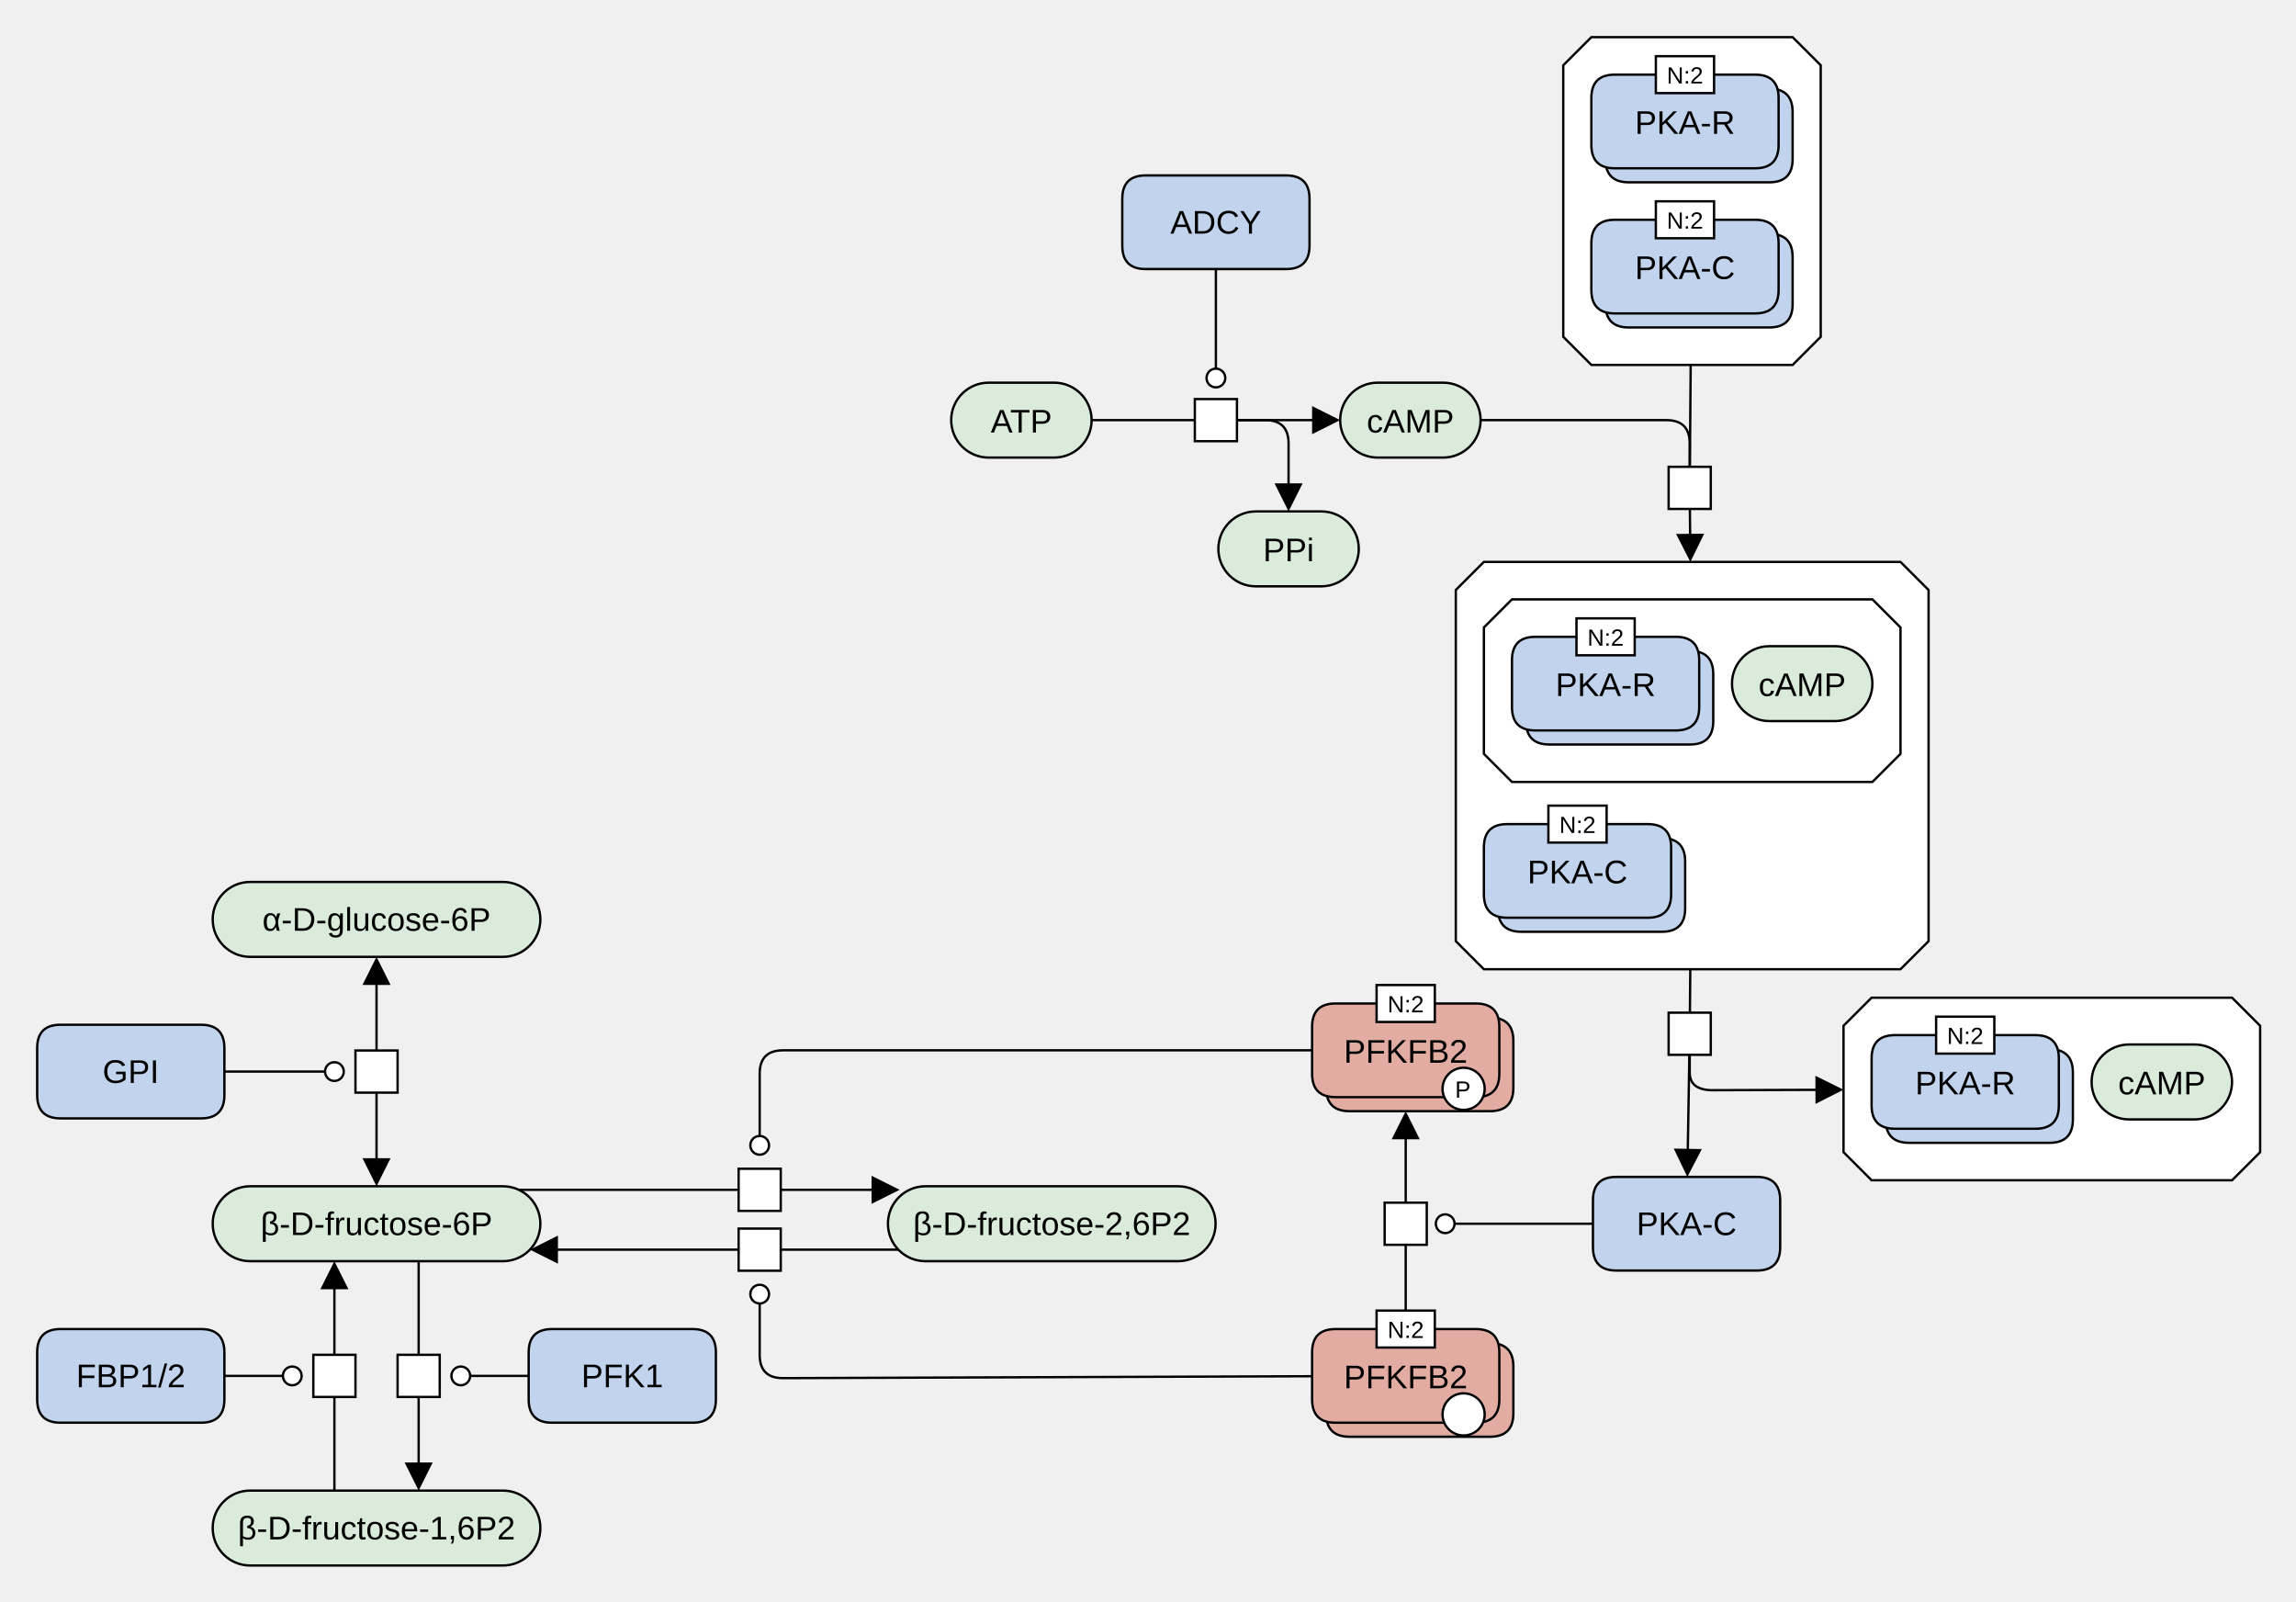
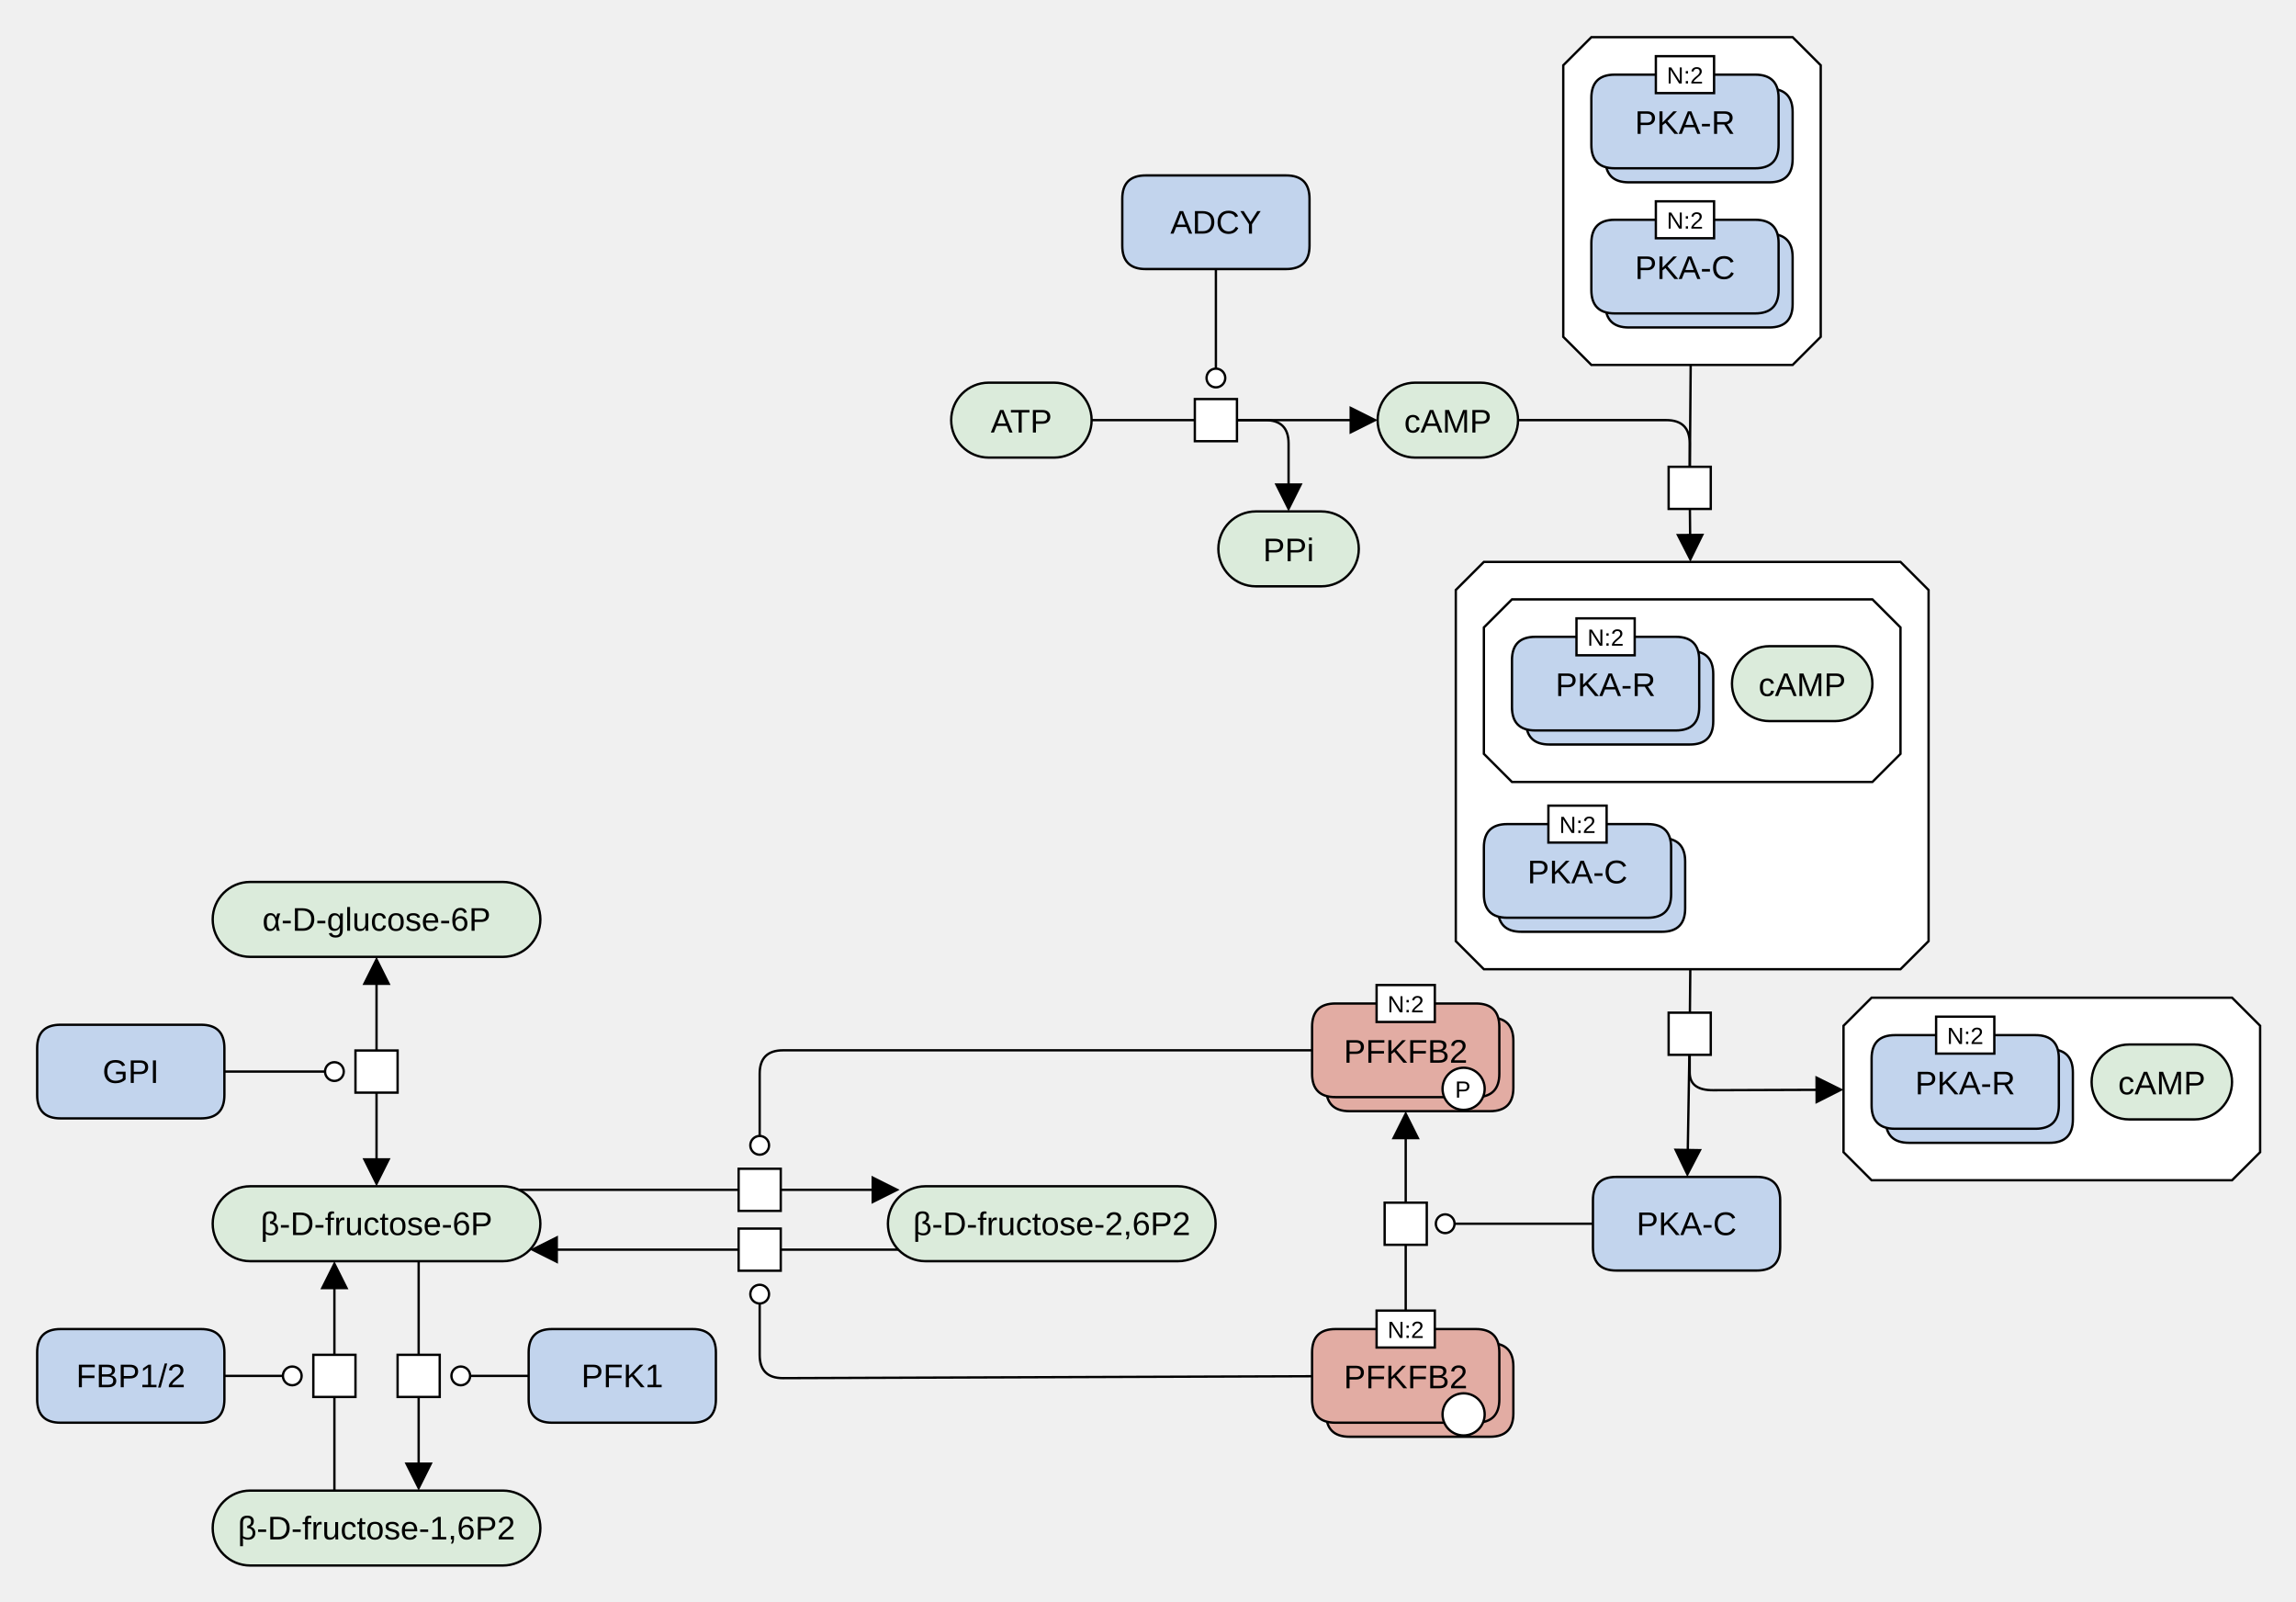
<svg xmlns="http://www.w3.org/2000/svg" width="981" height="684" viewBox="0 0 981 684" stroke-linecap="butt" stroke-miterlimit="10">
  <g transform="translate(804,1447)">
-     <path d="M-231.39 -1267.529 C-231.39 -1276.366 -224.227 -1283.529 -215.39 -1283.529 L-187.39 -1283.529 C-178.553 -1283.529 -171.39 -1276.366 -171.39 -1267.529 L-171.39 -1267.529 C-171.39 -1258.692 -178.553 -1251.529 -187.39 -1251.529 L-215.39 -1251.529 C-224.227 -1251.529 -231.39 -1258.692 -231.39 -1267.529 Z" fill="#DBEBDB" stroke="none" />
-     <path d="M-231.39 -1267.529 C-231.39 -1276.366 -224.227 -1283.529 -215.39 -1283.529 L-187.39 -1283.529 C-178.553 -1283.529 -171.39 -1276.366 -171.39 -1267.529 L-171.39 -1267.529 C-171.39 -1258.692 -178.553 -1251.529 -187.39 -1251.529 L-215.39 -1251.529 C-224.227 -1251.529 -231.39 -1258.692 -231.39 -1267.529 Z" fill="none" stroke="#000000" />
-     <text x="-201.39" y="-1262.237" text-anchor="middle" font-family="'Dialog', Arial, Helvetica, sans-serif" font-size="14" fill="#000000" stroke="none" xml:space="preserve">cAMP</text>
+     <path d="M-215.39 -1267.529 C-215.39 -1276.366 -208.227 -1283.529 -199.39 -1283.529 L-171.39 -1283.529 C-162.553 -1283.529 -155.39 -1276.366 -155.39 -1267.529 L-155.39 -1267.529 C-155.39 -1258.692 -162.553 -1251.529 -171.39 -1251.529 L-199.39 -1251.529 C-208.227 -1251.529 -215.39 -1258.692 -215.39 -1267.529 Z" fill="#DBEBDB" stroke="none" />
+     <path d="M-215.39 -1267.529 C-215.39 -1276.366 -208.227 -1283.529 -199.39 -1283.529 L-171.39 -1283.529 C-162.553 -1283.529 -155.39 -1276.366 -155.39 -1267.529 L-155.39 -1267.529 C-155.39 -1258.692 -162.553 -1251.529 -171.39 -1251.529 L-199.39 -1251.529 C-208.227 -1251.529 -215.39 -1258.692 -215.39 -1267.529 Z" fill="none" stroke="#000000" />
+     <text x="-185.39" y="-1262.237" text-anchor="middle" font-family="'Dialog', Arial, Helvetica, sans-serif" font-size="14" fill="#000000" stroke="none" xml:space="preserve">cAMP</text>
    <path d="M-4.33 -1020.81 L149.67 -1020.81 L161.67 -1008.81 L161.67 -954.81 L149.67 -942.81 L-4.33 -942.81 L-16.33 -954.81 L-16.33 -1008.81 Z" fill="#FFFFFF" stroke="none" />
    <path d="M-4.33 -1020.81 L149.67 -1020.81 L161.67 -1008.81 L161.67 -954.81 L149.67 -942.81 L-4.33 -942.81 L-16.33 -954.81 L-16.33 -1008.81 Z" fill="none" stroke="#000000" />
    <path d="M1.67 -988.81 Q1.67 -998.81 11.67 -998.81 L71.67 -998.81 Q81.67 -998.81 81.67 -988.81 L81.67 -968.81 Q81.67 -958.81 71.67 -958.81 L11.67 -958.81 Q1.67 -958.81 1.67 -968.81 Z" fill="#C2D4ED" stroke="none" />
    <path d="M1.67 -988.81 Q1.67 -998.81 11.67 -998.81 L71.67 -998.81 Q81.67 -998.81 81.67 -988.81 L81.67 -968.81 Q81.67 -958.81 71.67 -958.81 L11.67 -958.81 Q1.67 -958.81 1.67 -968.81 Z" fill="none" stroke="#000000" />
    <path d="M-4.33 -994.81 Q-4.33 -1004.81 5.67 -1004.81 L65.67 -1004.81 Q75.67 -1004.81 75.67 -994.81 L75.67 -974.81 Q75.67 -964.81 65.67 -964.81 L5.67 -964.81 Q-4.33 -964.81 -4.33 -974.81 Z" fill="#C2D4ED" stroke="none" />
    <path d="M-4.33 -994.81 Q-4.33 -1004.81 5.67 -1004.81 L65.67 -1004.81 Q75.67 -1004.81 75.67 -994.81 L75.67 -974.81 Q75.67 -964.81 65.67 -964.81 L5.67 -964.81 Q-4.33 -964.81 -4.33 -974.81 Z" fill="none" stroke="#000000" />
    <text x="35.67" y="-979.519" text-anchor="middle" font-family="'Dialog', Arial, Helvetica, sans-serif" font-size="14" fill="#000000" stroke="none" xml:space="preserve">PKA-R</text>
    <path d="M23.232 -1012.698 L48.107 -1012.698 L48.107 -996.921 L23.232 -996.921 Z" fill="#FFFFFF" stroke="none" />
    <path d="M23.232 -1012.698 L48.107 -1012.698 L48.107 -996.921 L23.232 -996.921 Z" fill="none" stroke="#000000" />
    <text x="35.67" y="-1001.03" text-anchor="middle" font-family="'Dialog', Arial, Helvetica, sans-serif" font-size="10" fill="#000000" stroke="none" xml:space="preserve">N:2</text>
    <path d="M89.67 -984.81 C89.67 -993.647 96.833 -1000.81 105.67 -1000.81 L133.67 -1000.81 C142.506 -1000.81 149.67 -993.647 149.67 -984.81 L149.67 -984.81 C149.67 -975.973 142.506 -968.81 133.67 -968.81 L105.67 -968.81 C96.833 -968.81 89.67 -975.973 89.67 -984.81 Z" fill="#DBEBDB" stroke="none" />
    <path d="M89.67 -984.81 C89.67 -993.647 96.833 -1000.81 105.67 -1000.81 L133.67 -1000.81 C142.506 -1000.81 149.67 -993.647 149.67 -984.81 L149.67 -984.81 C149.67 -975.973 142.506 -968.81 133.67 -968.81 L105.67 -968.81 C96.833 -968.81 89.67 -975.973 89.67 -984.81 Z" fill="none" stroke="#000000" />
    <text x="119.67" y="-979.519" text-anchor="middle" font-family="'Dialog', Arial, Helvetica, sans-serif" font-size="14" fill="#000000" stroke="none" xml:space="preserve">cAMP</text>
    <path d="M-91.049 -1247.591 L-73.049 -1247.591 L-73.049 -1229.591 L-91.049 -1229.591 Z" fill="#FFFFFF" stroke="none" />
    <path d="M-91.049 -1247.591 L-73.049 -1247.591 L-73.049 -1229.591 L-91.049 -1229.591 Z" fill="none" stroke="#000000" />
    <path d="M-124.072 -1431.114 L-38.072 -1431.114 L-26.072 -1419.114 L-26.072 -1303.114 L-38.072 -1291.114 L-124.072 -1291.114 L-136.072 -1303.114 L-136.072 -1419.114 Z" fill="#FFFFFF" stroke="none" />
    <path d="M-124.072 -1431.114 L-38.072 -1431.114 L-26.072 -1419.114 L-26.072 -1303.114 L-38.072 -1291.114 L-124.072 -1291.114 L-136.072 -1303.114 L-136.072 -1419.114 Z" fill="none" stroke="#000000" />
    <path d="M-118.072 -1399.114 Q-118.072 -1409.114 -108.072 -1409.114 L-48.072 -1409.114 Q-38.072 -1409.114 -38.072 -1399.114 L-38.072 -1379.114 Q-38.072 -1369.114 -48.072 -1369.114 L-108.072 -1369.114 Q-118.072 -1369.114 -118.072 -1379.114 Z" fill="#C2D4ED" stroke="none" />
    <path d="M-118.072 -1399.114 Q-118.072 -1409.114 -108.072 -1409.114 L-48.072 -1409.114 Q-38.072 -1409.114 -38.072 -1399.114 L-38.072 -1379.114 Q-38.072 -1369.114 -48.072 -1369.114 L-108.072 -1369.114 Q-118.072 -1369.114 -118.072 -1379.114 Z" fill="none" stroke="#000000" />
    <path d="M-124.072 -1405.114 Q-124.072 -1415.114 -114.072 -1415.114 L-54.072 -1415.114 Q-44.072 -1415.114 -44.072 -1405.114 L-44.072 -1385.114 Q-44.072 -1375.114 -54.072 -1375.114 L-114.072 -1375.114 Q-124.072 -1375.114 -124.072 -1385.114 Z" fill="#C2D4ED" stroke="none" />
    <path d="M-124.072 -1405.114 Q-124.072 -1415.114 -114.072 -1415.114 L-54.072 -1415.114 Q-44.072 -1415.114 -44.072 -1405.114 L-44.072 -1385.114 Q-44.072 -1375.114 -54.072 -1375.114 L-114.072 -1375.114 Q-124.072 -1375.114 -124.072 -1385.114 Z" fill="none" stroke="#000000" />
    <text x="-84.072" y="-1389.823" text-anchor="middle" font-family="'Dialog', Arial, Helvetica, sans-serif" font-size="14" fill="#000000" stroke="none" xml:space="preserve">PKA-R</text>
    <path d="M-96.51 -1423.003 L-71.635 -1423.003 L-71.635 -1407.226 L-96.51 -1407.226 Z" fill="#FFFFFF" stroke="none" />
    <path d="M-96.51 -1423.003 L-71.635 -1423.003 L-71.635 -1407.226 L-96.51 -1407.226 Z" fill="none" stroke="#000000" />
    <text x="-84.072" y="-1411.335" text-anchor="middle" font-family="'Dialog', Arial, Helvetica, sans-serif" font-size="10" fill="#000000" stroke="none" xml:space="preserve">N:2</text>
    <path d="M-118.072 -1337.114 Q-118.072 -1347.114 -108.072 -1347.114 L-48.072 -1347.114 Q-38.072 -1347.114 -38.072 -1337.114 L-38.072 -1317.114 Q-38.072 -1307.114 -48.072 -1307.114 L-108.072 -1307.114 Q-118.072 -1307.114 -118.072 -1317.114 Z" fill="#C2D4ED" stroke="none" />
    <path d="M-118.072 -1337.114 Q-118.072 -1347.114 -108.072 -1347.114 L-48.072 -1347.114 Q-38.072 -1347.114 -38.072 -1337.114 L-38.072 -1317.114 Q-38.072 -1307.114 -48.072 -1307.114 L-108.072 -1307.114 Q-118.072 -1307.114 -118.072 -1317.114 Z" fill="none" stroke="#000000" />
    <path d="M-124.072 -1343.114 Q-124.072 -1353.114 -114.072 -1353.114 L-54.072 -1353.114 Q-44.072 -1353.114 -44.072 -1343.114 L-44.072 -1323.114 Q-44.072 -1313.114 -54.072 -1313.114 L-114.072 -1313.114 Q-124.072 -1313.114 -124.072 -1323.114 Z" fill="#C2D4ED" stroke="none" />
    <path d="M-124.072 -1343.114 Q-124.072 -1353.114 -114.072 -1353.114 L-54.072 -1353.114 Q-44.072 -1353.114 -44.072 -1343.114 L-44.072 -1323.114 Q-44.072 -1313.114 -54.072 -1313.114 L-114.072 -1313.114 Q-124.072 -1313.114 -124.072 -1323.114 Z" fill="none" stroke="#000000" />
    <text x="-84.072" y="-1327.823" text-anchor="middle" font-family="'Dialog', Arial, Helvetica, sans-serif" font-size="14" fill="#000000" stroke="none" xml:space="preserve">PKA-C</text>
    <path d="M-96.51 -1361.003 L-71.635 -1361.003 L-71.635 -1345.226 L-96.51 -1345.226 Z" fill="#FFFFFF" stroke="none" />
    <path d="M-96.51 -1361.003 L-71.635 -1361.003 L-71.635 -1345.226 L-96.51 -1345.226 Z" fill="none" stroke="#000000" />
    <text x="-84.072" y="-1349.335" text-anchor="middle" font-family="'Dialog', Arial, Helvetica, sans-serif" font-size="10" fill="#000000" stroke="none" xml:space="preserve">N:2</text>
    <path d="M-91.049 -1014.404 L-73.049 -1014.404 L-73.049 -996.404 L-91.049 -996.404 Z" fill="#FFFFFF" stroke="none" />
    <path d="M-91.049 -1014.404 L-73.049 -1014.404 L-73.049 -996.404 L-91.049 -996.404 Z" fill="none" stroke="#000000" />
    <path d="M-169.989 -1206.961 L8.011 -1206.961 L20.011 -1194.961 L20.011 -1044.961 L8.011 -1032.961 L-169.989 -1032.961 L-181.989 -1044.961 L-181.989 -1194.961 Z" fill="#FFFFFF" stroke="none" />
    <path d="M-169.989 -1206.961 L8.011 -1206.961 L20.011 -1194.961 L20.011 -1044.961 L8.011 -1032.961 L-169.989 -1032.961 L-181.989 -1044.961 L-181.989 -1194.961 Z" fill="none" stroke="#000000" />
    <path d="M-157.989 -1190.961 L-3.989 -1190.961 L8.011 -1178.961 L8.011 -1124.961 L-3.989 -1112.961 L-157.989 -1112.961 L-169.989 -1124.961 L-169.989 -1178.961 Z" fill="#FFFFFF" stroke="none" />
    <path d="M-157.989 -1190.961 L-3.989 -1190.961 L8.011 -1178.961 L8.011 -1124.961 L-3.989 -1112.961 L-157.989 -1112.961 L-169.989 -1124.961 L-169.989 -1178.961 Z" fill="none" stroke="#000000" />
    <path d="M-151.989 -1158.961 Q-151.989 -1168.961 -141.989 -1168.961 L-81.989 -1168.961 Q-71.989 -1168.961 -71.989 -1158.961 L-71.989 -1138.961 Q-71.989 -1128.961 -81.989 -1128.961 L-141.989 -1128.961 Q-151.989 -1128.961 -151.989 -1138.961 Z" fill="#C2D4ED" stroke="none" />
    <path d="M-151.989 -1158.961 Q-151.989 -1168.961 -141.989 -1168.961 L-81.989 -1168.961 Q-71.989 -1168.961 -71.989 -1158.961 L-71.989 -1138.961 Q-71.989 -1128.961 -81.989 -1128.961 L-141.989 -1128.961 Q-151.989 -1128.961 -151.989 -1138.961 Z" fill="none" stroke="#000000" />
    <path d="M-157.989 -1164.961 Q-157.989 -1174.961 -147.989 -1174.961 L-87.989 -1174.961 Q-77.989 -1174.961 -77.989 -1164.961 L-77.989 -1144.961 Q-77.989 -1134.961 -87.989 -1134.961 L-147.989 -1134.961 Q-157.989 -1134.961 -157.989 -1144.961 Z" fill="#C2D4ED" stroke="none" />
    <path d="M-157.989 -1164.961 Q-157.989 -1174.961 -147.989 -1174.961 L-87.989 -1174.961 Q-77.989 -1174.961 -77.989 -1164.961 L-77.989 -1144.961 Q-77.989 -1134.961 -87.989 -1134.961 L-147.989 -1134.961 Q-157.989 -1134.961 -157.989 -1144.961 Z" fill="none" stroke="#000000" />
    <text x="-117.989" y="-1149.67" text-anchor="middle" font-family="'Dialog', Arial, Helvetica, sans-serif" font-size="14" fill="#000000" stroke="none" xml:space="preserve">PKA-R</text>
    <path d="M-130.427 -1182.85 L-105.552 -1182.85 L-105.552 -1167.073 L-130.427 -1167.073 Z" fill="#FFFFFF" stroke="none" />
    <path d="M-130.427 -1182.85 L-105.552 -1182.85 L-105.552 -1167.073 L-130.427 -1167.073 Z" fill="none" stroke="#000000" />
    <text x="-117.989" y="-1171.182" text-anchor="middle" font-family="'Dialog', Arial, Helvetica, sans-serif" font-size="10" fill="#000000" stroke="none" xml:space="preserve">N:2</text>
    <path d="M-63.989 -1154.961 C-63.989 -1163.798 -56.826 -1170.961 -47.989 -1170.961 L-19.989 -1170.961 C-11.152 -1170.961 -3.989 -1163.798 -3.989 -1154.961 L-3.989 -1154.961 C-3.989 -1146.125 -11.152 -1138.961 -19.989 -1138.961 L-47.989 -1138.961 C-56.826 -1138.961 -63.989 -1146.125 -63.989 -1154.961 Z" fill="#DBEBDB" stroke="none" />
    <path d="M-63.989 -1154.961 C-63.989 -1163.798 -56.826 -1170.961 -47.989 -1170.961 L-19.989 -1170.961 C-11.152 -1170.961 -3.989 -1163.798 -3.989 -1154.961 L-3.989 -1154.961 C-3.989 -1146.125 -11.152 -1138.961 -19.989 -1138.961 L-47.989 -1138.961 C-56.826 -1138.961 -63.989 -1146.125 -63.989 -1154.961 Z" fill="none" stroke="#000000" />
    <text x="-33.989" y="-1149.67" text-anchor="middle" font-family="'Dialog', Arial, Helvetica, sans-serif" font-size="14" fill="#000000" stroke="none" xml:space="preserve">cAMP</text>
    <path d="M-163.989 -1078.961 Q-163.989 -1088.961 -153.989 -1088.961 L-93.989 -1088.961 Q-83.989 -1088.961 -83.989 -1078.961 L-83.989 -1058.961 Q-83.989 -1048.961 -93.989 -1048.961 L-153.989 -1048.961 Q-163.989 -1048.961 -163.989 -1058.961 Z" fill="#C2D4ED" stroke="none" />
    <path d="M-163.989 -1078.961 Q-163.989 -1088.961 -153.989 -1088.961 L-93.989 -1088.961 Q-83.989 -1088.961 -83.989 -1078.961 L-83.989 -1058.961 Q-83.989 -1048.961 -93.989 -1048.961 L-153.989 -1048.961 Q-163.989 -1048.961 -163.989 -1058.961 Z" fill="none" stroke="#000000" />
    <path d="M-169.989 -1084.961 Q-169.989 -1094.961 -159.989 -1094.961 L-99.989 -1094.961 Q-89.989 -1094.961 -89.989 -1084.961 L-89.989 -1064.961 Q-89.989 -1054.961 -99.989 -1054.961 L-159.989 -1054.961 Q-169.989 -1054.961 -169.989 -1064.961 Z" fill="#C2D4ED" stroke="none" />
    <path d="M-169.989 -1084.961 Q-169.989 -1094.961 -159.989 -1094.961 L-99.989 -1094.961 Q-89.989 -1094.961 -89.989 -1084.961 L-89.989 -1064.961 Q-89.989 -1054.961 -99.989 -1054.961 L-159.989 -1054.961 Q-169.989 -1054.961 -169.989 -1064.961 Z" fill="none" stroke="#000000" />
    <text x="-129.989" y="-1069.67" text-anchor="middle" font-family="'Dialog', Arial, Helvetica, sans-serif" font-size="14" fill="#000000" stroke="none" xml:space="preserve">PKA-C</text>
    <path d="M-142.427 -1102.85 L-117.552 -1102.85 L-117.552 -1087.073 L-142.427 -1087.073 Z" fill="#FFFFFF" stroke="none" />
    <path d="M-142.427 -1102.85 L-117.552 -1102.85 L-117.552 -1087.073 L-142.427 -1087.073 Z" fill="none" stroke="#000000" />
    <text x="-129.989" y="-1091.182" text-anchor="middle" font-family="'Dialog', Arial, Helvetica, sans-serif" font-size="10" fill="#000000" stroke="none" xml:space="preserve">N:2</text>
    <path d="M-123.39 -934.246 Q-123.39 -944.246 -113.39 -944.246 L-53.39 -944.246 Q-43.39 -944.246 -43.39 -934.246 L-43.39 -914.246 Q-43.39 -904.246 -53.39 -904.246 L-113.39 -904.246 Q-123.39 -904.246 -123.39 -914.246 Z" fill="#C2D4ED" stroke="none" />
    <path d="M-123.39 -934.246 Q-123.39 -944.246 -113.39 -944.246 L-53.39 -944.246 Q-43.39 -944.246 -43.39 -934.246 L-43.39 -914.246 Q-43.39 -904.246 -53.39 -904.246 L-113.39 -904.246 Q-123.39 -904.246 -123.39 -914.246 Z" fill="none" stroke="#000000" />
    <text x="-83.39" y="-919.397" text-anchor="middle" font-family="Arial, Helvetica, sans-serif" font-size="14" fill="#000000" stroke="none" xml:space="preserve">PKA-C</text>
    <path d="M-713.122 -1054.246 C-713.122 -1063.083 -705.959 -1070.246 -697.122 -1070.246 L-589.122 -1070.246 C-580.285 -1070.246 -573.122 -1063.083 -573.122 -1054.246 L-573.122 -1054.246 C-573.122 -1045.41 -580.285 -1038.246 -589.122 -1038.246 L-697.122 -1038.246 C-705.959 -1038.246 -713.122 -1045.41 -713.122 -1054.246 Z" fill="#DBEBDB" stroke="none" />
    <path d="M-713.122 -1054.246 C-713.122 -1063.083 -705.959 -1070.246 -697.122 -1070.246 L-589.122 -1070.246 C-580.285 -1070.246 -573.122 -1063.083 -573.122 -1054.246 L-573.122 -1054.246 C-573.122 -1045.41 -580.285 -1038.246 -589.122 -1038.246 L-697.122 -1038.246 C-705.959 -1038.246 -713.122 -1045.41 -713.122 -1054.246 Z" fill="none" stroke="#000000" />
    <text x="-643.122" y="-1049.397" text-anchor="middle" font-family="Arial, Helvetica, sans-serif" font-size="14" fill="#000000" stroke="none" xml:space="preserve">α-D-glucose-6P</text>
    <path d="M-713.122 -924.246 C-713.122 -933.083 -705.959 -940.246 -697.122 -940.246 L-589.122 -940.246 C-580.285 -940.246 -573.122 -933.083 -573.122 -924.246 L-573.122 -924.246 C-573.122 -915.41 -580.285 -908.246 -589.122 -908.246 L-697.122 -908.246 C-705.959 -908.246 -713.122 -915.41 -713.122 -924.246 Z" fill="#DBEBDB" stroke="none" />
    <path d="M-713.122 -924.246 C-713.122 -933.083 -705.959 -940.246 -697.122 -940.246 L-589.122 -940.246 C-580.285 -940.246 -573.122 -933.083 -573.122 -924.246 L-573.122 -924.246 C-573.122 -915.41 -580.285 -908.246 -589.122 -908.246 L-697.122 -908.246 C-705.959 -908.246 -713.122 -915.41 -713.122 -924.246 Z" fill="none" stroke="#000000" />
    <text x="-643.122" y="-919.397" text-anchor="middle" font-family="Arial, Helvetica, sans-serif" font-size="14" fill="#000000" stroke="none" xml:space="preserve">β-D-fructose-6P</text>
    <path d="M-788.122 -999.246 Q-788.122 -1009.246 -778.122 -1009.246 L-718.122 -1009.246 Q-708.122 -1009.246 -708.122 -999.246 L-708.122 -979.246 Q-708.122 -969.246 -718.122 -969.246 L-778.122 -969.246 Q-788.122 -969.246 -788.122 -979.246 Z" fill="#C2D4ED" stroke="none" />
    <path d="M-788.122 -999.246 Q-788.122 -1009.246 -778.122 -1009.246 L-718.122 -1009.246 Q-708.122 -1009.246 -708.122 -999.246 L-708.122 -979.246 Q-708.122 -969.246 -718.122 -969.246 L-778.122 -969.246 Q-788.122 -969.246 -788.122 -979.246 Z" fill="none" stroke="#000000" />
    <text x="-748.122" y="-984.397" text-anchor="middle" font-family="Arial, Helvetica, sans-serif" font-size="14" fill="#000000" stroke="none" xml:space="preserve">GPI</text>
    <path d="M-652.122 -998.246 L-634.122 -998.246 L-634.122 -980.246 L-652.122 -980.246 Z" fill="#FFFFFF" stroke="none" />
    <path d="M-652.122 -998.246 L-634.122 -998.246 L-634.122 -980.246 L-652.122 -980.246 Z" fill="none" stroke="#000000" />
    <path d="M-634.122 -868.246 L-616.122 -868.246 L-616.122 -850.246 L-634.122 -850.246 Z" fill="#FFFFFF" stroke="none" />
    <path d="M-634.122 -868.246 L-616.122 -868.246 L-616.122 -850.246 L-634.122 -850.246 Z" fill="none" stroke="#000000" />
    <path d="M-670.122 -868.246 L-652.122 -868.246 L-652.122 -850.246 L-670.122 -850.246 Z" fill="#FFFFFF" stroke="none" />
    <path d="M-670.122 -868.246 L-652.122 -868.246 L-652.122 -850.246 L-670.122 -850.246 Z" fill="none" stroke="#000000" />
    <path d="M-713.122 -794.246 C-713.122 -803.083 -705.959 -810.246 -697.122 -810.246 L-589.122 -810.246 C-580.285 -810.246 -573.122 -803.083 -573.122 -794.246 L-573.122 -794.246 C-573.122 -785.41 -580.285 -778.246 -589.122 -778.246 L-697.122 -778.246 C-705.959 -778.246 -713.122 -785.41 -713.122 -794.246 Z" fill="#DBEBDB" stroke="none" />
    <path d="M-713.122 -794.246 C-713.122 -803.083 -705.959 -810.246 -697.122 -810.246 L-589.122 -810.246 C-580.285 -810.246 -573.122 -803.083 -573.122 -794.246 L-573.122 -794.246 C-573.122 -785.41 -580.285 -778.246 -589.122 -778.246 L-697.122 -778.246 C-705.959 -778.246 -713.122 -785.41 -713.122 -794.246 Z" fill="none" stroke="#000000" />
    <text x="-643.122" y="-789.397" text-anchor="middle" font-family="Arial, Helvetica, sans-serif" font-size="14" fill="#000000" stroke="none" xml:space="preserve">β-D-fructose-1,6P2</text>
    <path d="M-788.122 -869.246 Q-788.122 -879.246 -778.122 -879.246 L-718.122 -879.246 Q-708.122 -879.246 -708.122 -869.246 L-708.122 -849.246 Q-708.122 -839.246 -718.122 -839.246 L-778.122 -839.246 Q-788.122 -839.246 -788.122 -849.246 Z" fill="#C2D4ED" stroke="none" />
    <path d="M-788.122 -869.246 Q-788.122 -879.246 -778.122 -879.246 L-718.122 -879.246 Q-708.122 -879.246 -708.122 -869.246 L-708.122 -849.246 Q-708.122 -839.246 -718.122 -839.246 L-778.122 -839.246 Q-788.122 -839.246 -788.122 -849.246 Z" fill="none" stroke="#000000" />
    <text x="-748.122" y="-854.397" text-anchor="middle" font-family="Arial, Helvetica, sans-serif" font-size="14" fill="#000000" stroke="none" xml:space="preserve">FBP1/2</text>
    <path d="M-578.122 -869.246 Q-578.122 -879.246 -568.122 -879.246 L-508.122 -879.246 Q-498.122 -879.246 -498.122 -869.246 L-498.122 -849.246 Q-498.122 -839.246 -508.122 -839.246 L-568.122 -839.246 Q-578.122 -839.246 -578.122 -849.246 Z" fill="#C2D4ED" stroke="none" />
    <path d="M-578.122 -869.246 Q-578.122 -879.246 -568.122 -879.246 L-508.122 -879.246 Q-498.122 -879.246 -498.122 -869.246 L-498.122 -849.246 Q-498.122 -839.246 -508.122 -839.246 L-568.122 -839.246 Q-578.122 -839.246 -578.122 -849.246 Z" fill="none" stroke="#000000" />
    <text x="-538.122" y="-854.397" text-anchor="middle" font-family="Arial, Helvetica, sans-serif" font-size="14" fill="#000000" stroke="none" xml:space="preserve">PFK1</text>
    <path d="M-424.622 -924.246 C-424.622 -933.083 -417.459 -940.246 -408.622 -940.246 L-300.622 -940.246 C-291.785 -940.246 -284.622 -933.083 -284.622 -924.246 L-284.622 -924.246 C-284.622 -915.41 -291.785 -908.246 -300.622 -908.246 L-408.622 -908.246 C-417.459 -908.246 -424.622 -915.41 -424.622 -924.246 Z" fill="#DBEBDB" stroke="none" />
    <path d="M-424.622 -924.246 C-424.622 -933.083 -417.459 -940.246 -408.622 -940.246 L-300.622 -940.246 C-291.785 -940.246 -284.622 -933.083 -284.622 -924.246 L-284.622 -924.246 C-284.622 -915.41 -291.785 -908.246 -300.622 -908.246 L-408.622 -908.246 C-417.459 -908.246 -424.622 -915.41 -424.622 -924.246 Z" fill="none" stroke="#000000" />
    <text x="-354.622" y="-919.397" text-anchor="middle" font-family="Arial, Helvetica, sans-serif" font-size="14" fill="#000000" stroke="none" xml:space="preserve">β-D-fructose-2,6P2</text>
    <path d="M-488.415 -947.736 L-470.415 -947.736 L-470.415 -929.736 L-488.415 -929.736 Z" fill="#FFFFFF" stroke="none" />
    <path d="M-488.415 -947.736 L-470.415 -947.736 L-470.415 -929.736 L-488.415 -929.736 Z" fill="none" stroke="#000000" />
    <path d="M-488.415 -922.171 L-470.415 -922.171 L-470.415 -904.171 L-488.415 -904.171 Z" fill="#FFFFFF" stroke="none" />
    <path d="M-488.415 -922.171 L-470.415 -922.171 L-470.415 -904.171 L-488.415 -904.171 Z" fill="none" stroke="#000000" />
    <path d="M-212.39 -933.246 L-194.39 -933.246 L-194.39 -915.246 L-212.39 -915.246 Z" fill="#FFFFFF" stroke="none" />
    <path d="M-212.39 -933.246 L-194.39 -933.246 L-194.39 -915.246 L-212.39 -915.246 Z" fill="none" stroke="#000000" />
    <path d="M-397.591 -1267.529 C-397.591 -1276.366 -390.428 -1283.529 -381.591 -1283.529 L-353.591 -1283.529 C-344.754 -1283.529 -337.591 -1276.366 -337.591 -1267.529 L-337.591 -1267.529 C-337.591 -1258.692 -344.754 -1251.529 -353.591 -1251.529 L-381.591 -1251.529 C-390.428 -1251.529 -397.591 -1258.692 -397.591 -1267.529 Z" fill="#DBEBDB" stroke="none" />
    <path d="M-397.591 -1267.529 C-397.591 -1276.366 -390.428 -1283.529 -381.591 -1283.529 L-353.591 -1283.529 C-344.754 -1283.529 -337.591 -1276.366 -337.591 -1267.529 L-337.591 -1267.529 C-337.591 -1258.692 -344.754 -1251.529 -353.591 -1251.529 L-381.591 -1251.529 C-390.428 -1251.529 -397.591 -1258.692 -397.591 -1267.529 Z" fill="none" stroke="#000000" />
    <text x="-367.591" y="-1262.237" text-anchor="middle" font-family="'Dialog', Arial, Helvetica, sans-serif" font-size="14" fill="#000000" stroke="none" xml:space="preserve">ATP</text>
    <path d="M-293.49 -1276.529 L-275.49 -1276.529 L-275.49 -1258.529 L-293.49 -1258.529 Z" fill="#FFFFFF" stroke="none" />
    <path d="M-293.49 -1276.529 L-275.49 -1276.529 L-275.49 -1258.529 L-293.49 -1258.529 Z" fill="none" stroke="#000000" />
    <path d="M-324.49 -1362.064 Q-324.49 -1372.064 -314.49 -1372.064 L-254.49 -1372.064 Q-244.49 -1372.064 -244.49 -1362.064 L-244.49 -1342.064 Q-244.49 -1332.064 -254.49 -1332.064 L-314.49 -1332.064 Q-324.49 -1332.064 -324.49 -1342.064 Z" fill="#C2D4ED" stroke="none" />
    <path d="M-324.49 -1362.064 Q-324.49 -1372.064 -314.49 -1372.064 L-254.49 -1372.064 Q-244.49 -1372.064 -244.49 -1362.064 L-244.49 -1342.064 Q-244.49 -1332.064 -254.49 -1332.064 L-314.49 -1332.064 Q-324.49 -1332.064 -324.49 -1342.064 Z" fill="none" stroke="#000000" />
    <text x="-284.49" y="-1347.214" text-anchor="middle" font-family="Arial, Helvetica, sans-serif" font-size="14" fill="#000000" stroke="none" xml:space="preserve">ADCY</text>
    <path d="M-237.39 -1002.325 Q-237.39 -1012.325 -227.39 -1012.325 L-167.39 -1012.325 Q-157.39 -1012.325 -157.39 -1002.325 L-157.39 -982.325 Q-157.39 -972.325 -167.39 -972.325 L-227.39 -972.325 Q-237.39 -972.325 -237.39 -982.325 Z" fill="#E2ACA3" stroke="none" />
    <path d="M-237.39 -1002.325 Q-237.39 -1012.325 -227.39 -1012.325 L-167.39 -1012.325 Q-157.39 -1012.325 -157.39 -1002.325 L-157.39 -982.325 Q-157.39 -972.325 -167.39 -972.325 L-227.39 -972.325 Q-237.39 -972.325 -237.39 -982.325 Z" fill="none" stroke="#000000" />
    <path d="M-243.39 -1008.325 Q-243.39 -1018.325 -233.39 -1018.325 L-173.39 -1018.325 Q-163.39 -1018.325 -163.39 -1008.325 L-163.39 -988.325 Q-163.39 -978.325 -173.39 -978.325 L-233.39 -978.325 Q-243.39 -978.325 -243.39 -988.325 Z" fill="#E2ACA3" stroke="none" />
    <path d="M-243.39 -1008.325 Q-243.39 -1018.325 -233.39 -1018.325 L-173.39 -1018.325 Q-163.39 -1018.325 -163.39 -1008.325 L-163.39 -988.325 Q-163.39 -978.325 -173.39 -978.325 L-233.39 -978.325 Q-243.39 -978.325 -243.39 -988.325 Z" fill="none" stroke="#000000" />
    <text x="-203.39" y="-993.034" text-anchor="middle" font-family="'Dialog', Arial, Helvetica, sans-serif" font-size="14" fill="#000000" stroke="none" xml:space="preserve">PFKFB2</text>
    <rect x="-215.827" y="-1026.214" width="24.875" height="15.777" fill="#FFFFFF" stroke="none" />
    <rect x="-215.827" y="-1026.214" width="24.875" height="15.777" fill="none" stroke="#000000" />
    <text x="-203.39" y="-1014.546" text-anchor="middle" font-family="'Dialog', Arial, Helvetica, sans-serif" font-size="10" fill="#000000" stroke="none" xml:space="preserve">N:2</text>
    <path d="M-187.651 -981.879 C-187.651 -986.85 -183.621 -990.879 -178.651 -990.879 L-178.651 -990.879 C-173.68 -990.879 -169.651 -986.85 -169.651 -981.879 L-169.651 -981.879 C-169.651 -976.908 -173.68 -972.879 -178.651 -972.879 L-178.651 -972.879 C-183.621 -972.879 -187.651 -976.908 -187.651 -981.879 Z" fill="#FFFFFF" stroke="none" />
    <path d="M-187.651 -981.879 C-187.651 -986.85 -183.621 -990.879 -178.651 -990.879 L-178.651 -990.879 C-173.68 -990.879 -169.651 -986.85 -169.651 -981.879 L-169.651 -981.879 C-169.651 -976.908 -173.68 -972.879 -178.651 -972.879 L-178.651 -972.879 C-183.621 -972.879 -187.651 -976.908 -187.651 -981.879 Z" fill="none" stroke="#000000" />
    <text x="-175.651" y="-978.099" text-anchor="end" font-family="'Dialog', Arial, Helvetica, sans-serif" font-size="10" fill="#000000" stroke="none" xml:space="preserve">P</text>
    <path d="M-237.39 -863.246 Q-237.39 -873.246 -227.39 -873.246 L-167.39 -873.246 Q-157.39 -873.246 -157.39 -863.246 L-157.39 -843.246 Q-157.39 -833.246 -167.39 -833.246 L-227.39 -833.246 Q-237.39 -833.246 -237.39 -843.246 Z" fill="#E2ACA3" stroke="none" />
    <path d="M-237.39 -863.246 Q-237.39 -873.246 -227.39 -873.246 L-167.39 -873.246 Q-157.39 -873.246 -157.39 -863.246 L-157.39 -843.246 Q-157.39 -833.246 -167.39 -833.246 L-227.39 -833.246 Q-237.39 -833.246 -237.39 -843.246 Z" fill="none" stroke="#000000" />
    <path d="M-243.39 -869.246 Q-243.39 -879.246 -233.39 -879.246 L-173.39 -879.246 Q-163.39 -879.246 -163.39 -869.246 L-163.39 -849.246 Q-163.39 -839.246 -173.39 -839.246 L-233.39 -839.246 Q-243.39 -839.246 -243.39 -849.246 Z" fill="#E2ACA3" stroke="none" />
    <path d="M-243.39 -869.246 Q-243.39 -879.246 -233.39 -879.246 L-173.39 -879.246 Q-163.39 -879.246 -163.39 -869.246 L-163.39 -849.246 Q-163.39 -839.246 -173.39 -839.246 L-233.39 -839.246 Q-243.39 -839.246 -243.39 -849.246 Z" fill="none" stroke="#000000" />
    <text x="-203.39" y="-853.955" text-anchor="middle" font-family="'Dialog', Arial, Helvetica, sans-serif" font-size="14" fill="#000000" stroke="none" xml:space="preserve">PFKFB2</text>
    <rect x="-215.827" y="-887.135" width="24.875" height="15.777" fill="#FFFFFF" stroke="none" />
    <rect x="-215.827" y="-887.135" width="24.875" height="15.777" fill="none" stroke="#000000" />
    <text x="-203.39" y="-875.467" text-anchor="middle" font-family="'Dialog', Arial, Helvetica, sans-serif" font-size="10" fill="#000000" stroke="none" xml:space="preserve">N:2</text>
    <path d="M-187.651 -842.8 C-187.651 -847.77 -183.621 -851.8 -178.651 -851.8 L-178.651 -851.8 C-173.68 -851.8 -169.651 -847.77 -169.651 -842.8 L-169.651 -842.8 C-169.651 -837.829 -173.68 -833.8 -178.651 -833.8 L-178.651 -833.8 C-183.621 -833.8 -187.651 -837.829 -187.651 -842.8 Z" fill="#FFFFFF" stroke="none" />
    <path d="M-187.651 -842.8 C-187.651 -847.77 -183.621 -851.8 -178.651 -851.8 L-178.651 -851.8 C-173.68 -851.8 -169.651 -847.77 -169.651 -842.8 L-169.651 -842.8 C-169.651 -837.829 -173.68 -833.8 -178.651 -833.8 L-178.651 -833.8 C-183.621 -833.8 -187.651 -837.829 -187.651 -842.8 Z" fill="none" stroke="#000000" />
    <path d="M-283.44 -1212.529 C-283.44 -1221.366 -276.277 -1228.529 -267.44 -1228.529 L-239.44 -1228.529 C-230.603 -1228.529 -223.44 -1221.366 -223.44 -1212.529 L-223.44 -1212.529 C-223.44 -1203.692 -230.603 -1196.529 -239.44 -1196.529 L-267.44 -1196.529 C-276.277 -1196.529 -283.44 -1203.692 -283.44 -1212.529 Z" fill="#DBEBDB" stroke="none" />
    <path d="M-283.44 -1212.529 C-283.44 -1221.366 -276.277 -1228.529 -267.44 -1228.529 L-239.44 -1228.529 C-230.603 -1228.529 -223.44 -1221.366 -223.44 -1212.529 L-223.44 -1212.529 C-223.44 -1203.692 -230.603 -1196.529 -239.44 -1196.529 L-267.44 -1196.529 C-276.277 -1196.529 -283.44 -1203.692 -283.44 -1212.529 Z" fill="none" stroke="#000000" />
    <text x="-253.44" y="-1207.237" text-anchor="middle" font-family="'Dialog', Arial, Helvetica, sans-serif" font-size="14" fill="#000000" stroke="none" xml:space="preserve">PPi</text>
    <path d="M-82.197 -996.404 L-82.878 -955.245" fill="none" stroke="#000000" />
    <path d="M-83.059 -944.246 L-88.86 -956.344 L-76.862 -956.146 Z" fill="#000000" stroke="none" />
    <path d="M-81.794 -1032.961 L-81.966 -1014.404" fill="none" stroke="#000000" />
    <path d="M-81.968 -1229.591 L-81.864 -1217.961" fill="none" stroke="#000000" />
    <path d="M-81.766 -1206.961 L-87.873 -1218.908 L-75.874 -1219.015 Z" fill="#000000" stroke="none" />
    <path d="M-81.63 -1291.114 L-81.977 -1247.591" fill="none" stroke="#000000" />
    <path d="M-82.049 -996.404 L-82.049 -988.825 Q-82.049 -981.246 -72.049 -981.283 L-27.33 -981.446" fill="none" stroke="#000000" />
    <path d="M-16.33 -981.486 L-28.308 -975.442 L-28.352 -987.442 Z" fill="#000000" stroke="none" />
-     <path d="M-171.39 -1267.529 L-92.049 -1267.529 Q-82.049 -1267.529 -82.049 -1257.56 L-82.049 -1247.591" fill="none" stroke="#000000" />
+     <path d="M-155.39 -1267.529 L-92.049 -1267.529 Q-82.049 -1267.529 -82.049 -1257.56 L-82.049 -1247.591" fill="none" stroke="#000000" />
    <path d="M-643.122 -980.246 L-643.122 -951.246" fill="none" stroke="#000000" />
    <path d="M-643.122 -940.246 L-649.122 -952.246 L-637.122 -952.246 Z" fill="#000000" stroke="none" />
    <path d="M-643.122 -998.246 L-643.122 -1027.246" fill="none" stroke="#000000" />
    <path d="M-643.122 -1038.246 L-637.122 -1026.246 L-649.122 -1026.246 Z" fill="#000000" stroke="none" />
    <path d="M-708.122 -989.246 L-665.122 -989.246" fill="none" stroke="#000000" />
    <circle cx="-661.122" cy="-989.246" r="4" fill="white" stroke="#000000" />
    <path d="M-708.122 -859.246 L-683.122 -859.246" fill="none" stroke="#000000" />
    <circle cx="-679.122" cy="-859.246" r="4" fill="white" stroke="#000000" />
    <path d="M-661.122 -810.246 L-661.122 -850.246" fill="none" stroke="#000000" />
    <path d="M-661.122 -868.246 L-661.122 -897.246" fill="none" stroke="#000000" />
    <path d="M-661.122 -908.246 L-655.122 -896.246 L-667.122 -896.246 Z" fill="#000000" stroke="none" />
    <path d="M-625.122 -850.246 L-625.122 -821.246" fill="none" stroke="#000000" />
    <path d="M-625.122 -810.246 L-631.122 -822.246 L-619.122 -822.246 Z" fill="#000000" stroke="none" />
    <path d="M-625.122 -908.246 L-625.122 -868.246" fill="none" stroke="#000000" />
    <path d="M-578.122 -859.246 L-603.122 -859.246" fill="none" stroke="#000000" />
    <circle cx="-607.122" cy="-859.246" r="4" fill="white" stroke="#000000" />
    <path d="M-470.415 -938.736 L-430.622 -938.736" fill="none" stroke="#000000" />
    <path d="M-419.622 -938.736 L-431.622 -932.736 L-431.622 -944.736 Z" fill="#000000" stroke="none" />
    <path d="M-488.415 -913.171 L-566.611 -913.171" fill="none" stroke="#000000" />
    <path d="M-577.611 -913.171 L-565.611 -919.171 L-565.611 -907.171 Z" fill="#000000" stroke="none" />
    <path d="M-582.334 -938.736 L-488.415 -938.736" fill="none" stroke="#000000" />
    <path d="M-420.132 -913.171 L-470.415 -913.171" fill="none" stroke="#000000" />
    <path d="M-203.39 -933.246 L-203.39 -961.325" fill="none" stroke="#000000" />
    <path d="M-203.39 -972.325 L-197.39 -960.325 L-209.39 -960.325 Z" fill="#000000" stroke="none" />
    <path d="M-203.39 -887.246 L-203.39 -915.246" fill="none" stroke="#000000" />
    <path d="M-123.39 -924.246 L-182.519 -924.246" fill="none" stroke="#000000" />
    <circle cx="-186.519" cy="-924.246" r="4" fill="white" stroke="#000000" />
-     <path d="M-275.49 -1267.529 L-242.39 -1267.529" fill="none" stroke="#000000" />
-     <path d="M-231.39 -1267.529 L-243.39 -1261.529 L-243.39 -1273.529 Z" fill="#000000" stroke="none" />
+     <path d="M-275.49 -1267.529 L-226.39 -1267.529" fill="none" stroke="#000000" />
+     <path d="M-215.39 -1267.529 L-227.39 -1261.529 L-227.39 -1273.529 Z" fill="#000000" stroke="none" />
    <path d="M-337.591 -1267.529 L-293.49 -1267.529" fill="none" stroke="#000000" />
    <path d="M-284.49 -1332.064 L-284.49 -1289.529" fill="none" stroke="#000000" />
    <circle cx="-284.49" cy="-1285.529" r="4" fill="white" stroke="#000000" />
    <path d="M-243.39 -998.325 L-469.415 -998.325 Q-479.415 -998.325 -479.415 -988.325 L-479.415 -961.736" fill="none" stroke="#000000" />
    <circle cx="-479.415" cy="-957.736" r="4" fill="white" stroke="#000000" />
    <path d="M-243.39 -859.101 L-469.415 -858.283 Q-479.415 -858.246 -479.415 -868.246 L-479.415 -890.171" fill="none" stroke="#000000" />
    <circle cx="-479.415" cy="-894.171" r="4" fill="white" stroke="#000000" />
    <path d="M-275.49 -1267.529 L-263.44 -1267.529 Q-253.44 -1267.529 -253.44 -1257.529 L-253.44 -1239.529" fill="none" stroke="#000000" />
    <path d="M-253.44 -1228.529 L-259.44 -1240.529 L-247.44 -1240.529 Z" fill="#000000" stroke="none" />
  </g>
</svg>
